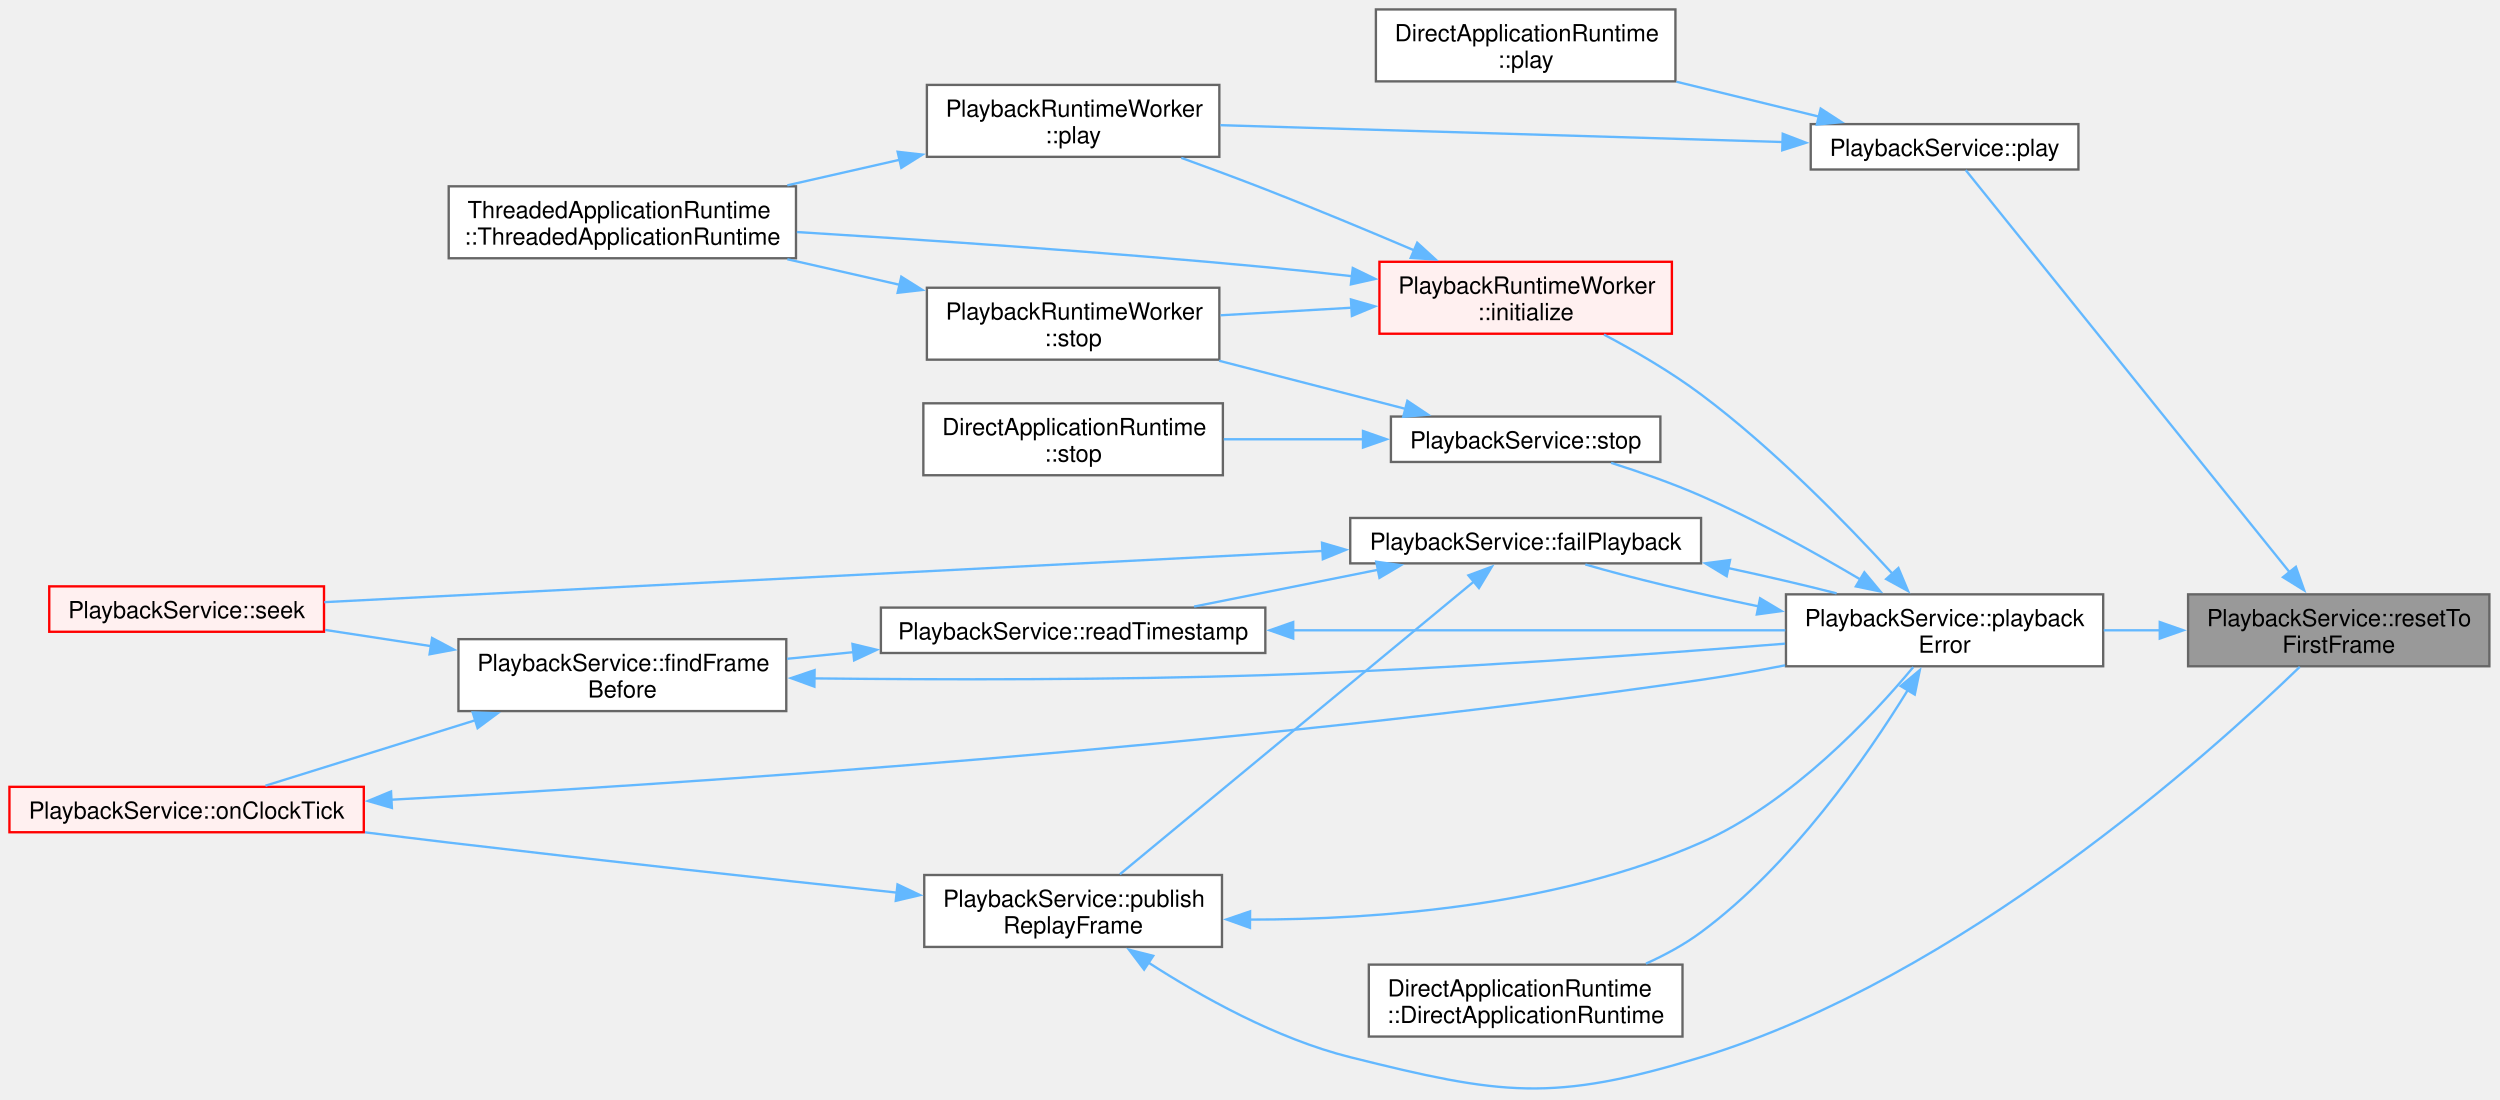
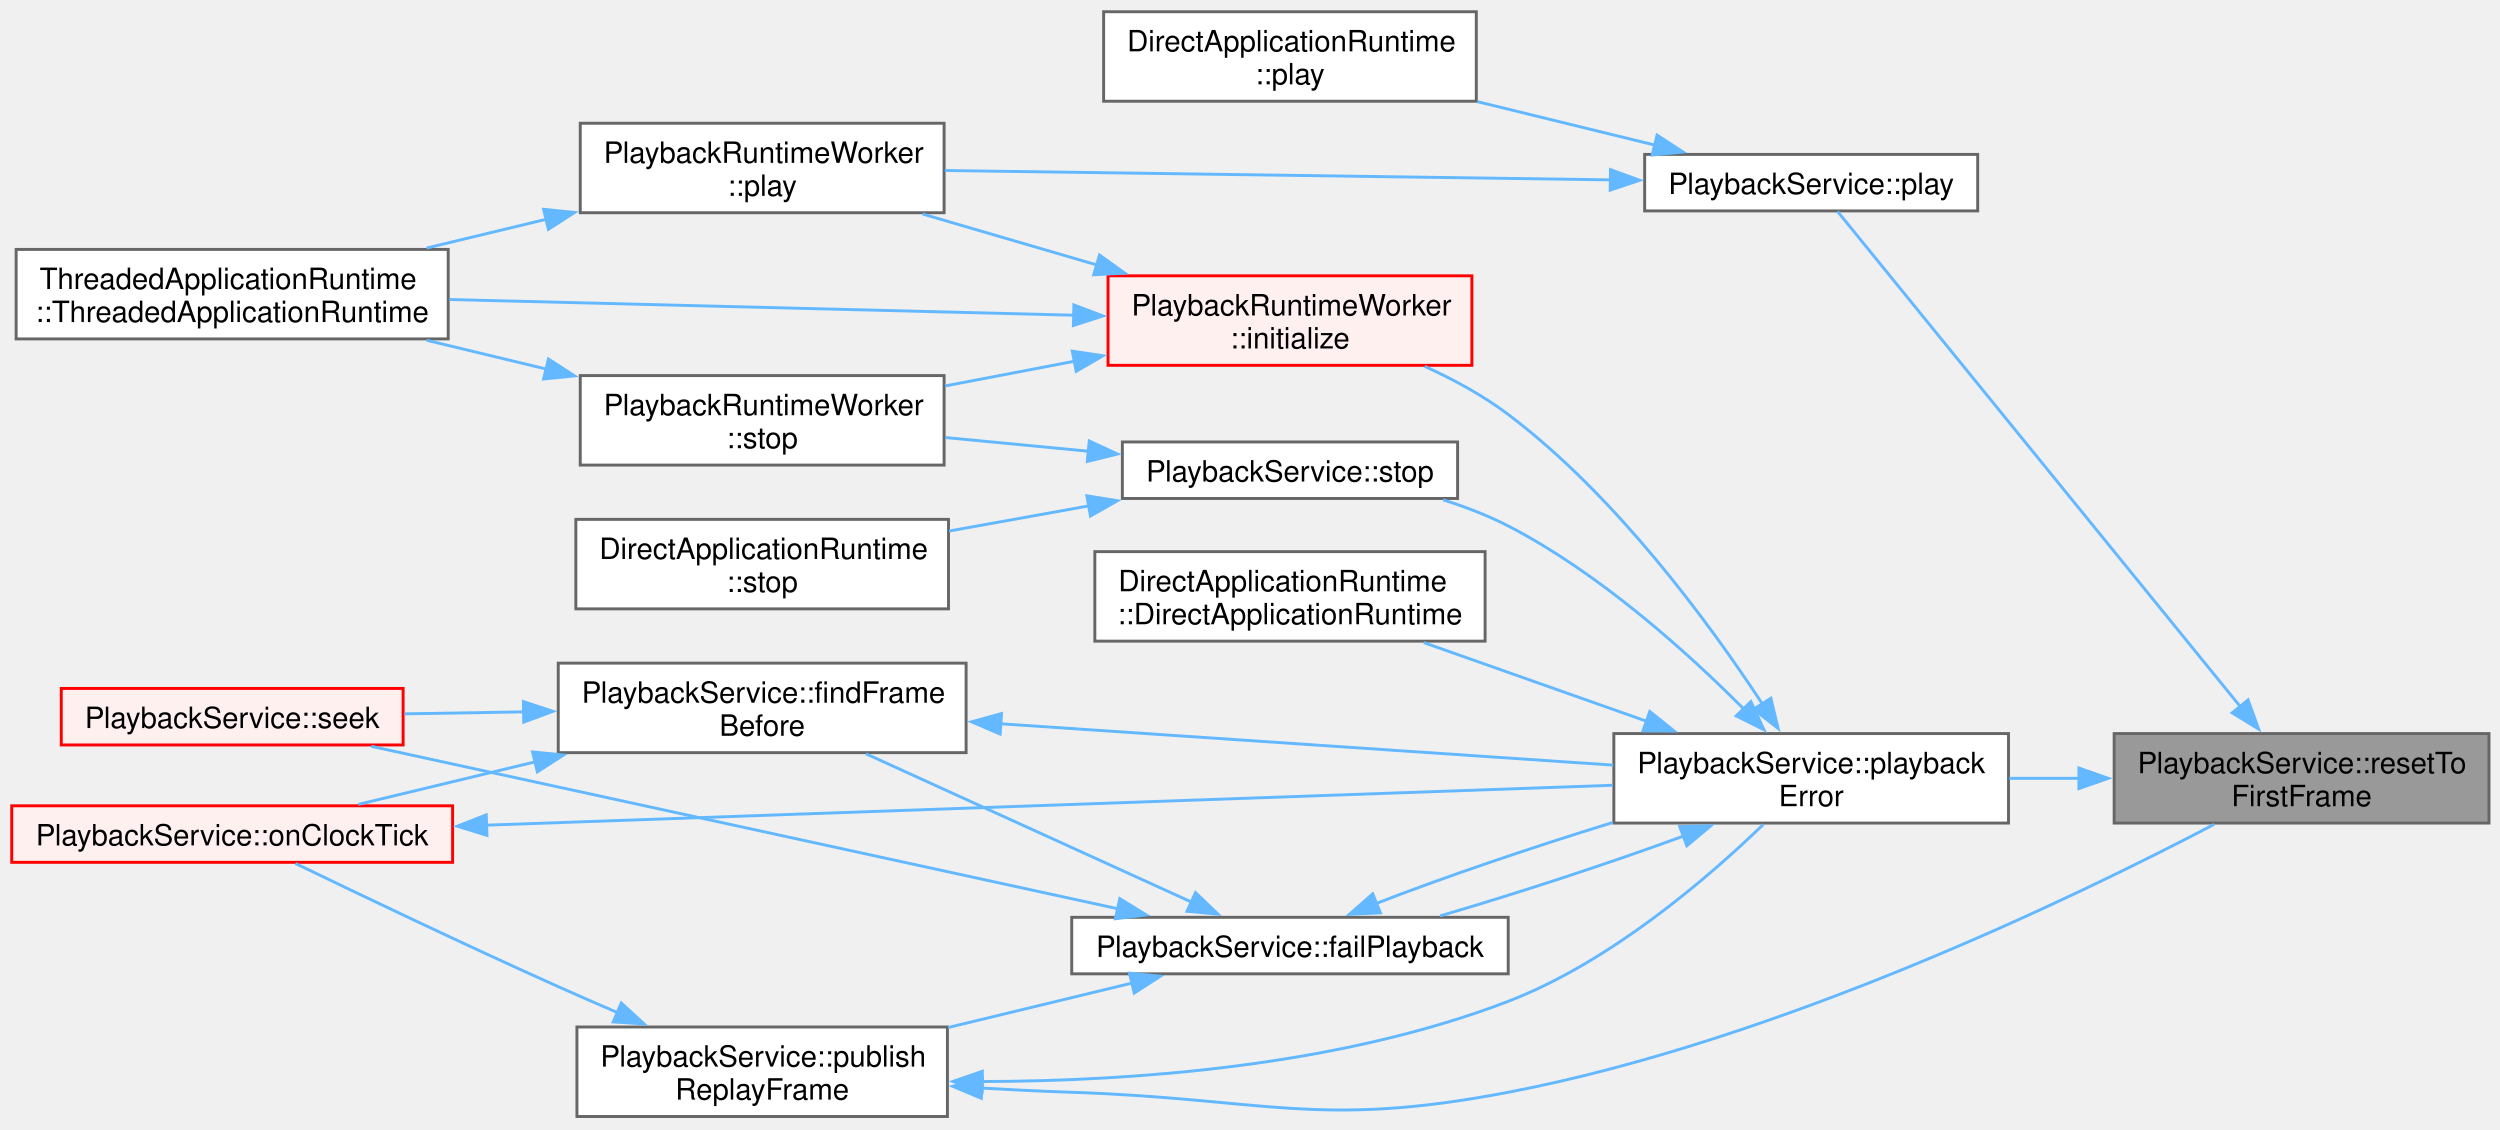
- <svg xmlns="http://www.w3.org/2000/svg" xmlns:xlink="http://www.w3.org/1999/xlink" width="1060pt" height="466pt" viewBox="0.00 0.00 1060.00 466.00">
-   <g id="graph0" class="graph" transform="scale(1 1) rotate(0) translate(4 461.68)">
+ <svg xmlns="http://www.w3.org/2000/svg" xmlns:xlink="http://www.w3.org/1999/xlink" width="852pt" height="385pt" viewBox="0.00 0.00 852.00 385.00">
+   <g id="graph0" class="graph" transform="scale(1 1) rotate(0) translate(4 380.5)">
    <g id="Node000001" class="node">
      <g id="a_Node000001">
        <a xlink:title=" ">
-           <polygon fill="#999999" stroke="#666666" points="1051.5,-209.68 923.75,-209.68 923.75,-179.18 1051.5,-179.18 1051.5,-209.68" />
-           <text xml:space="preserve" text-anchor="start" x="931.75" y="-196.18" font-family="Helvetica,sans-Serif" font-size="10.00">PlaybackService::resetTo</text>
-           <text xml:space="preserve" text-anchor="middle" x="987.62" y="-184.93" font-family="Helvetica,sans-Serif" font-size="10.00">FirstFrame</text>
+           <polygon fill="#999999" stroke="#666666" points="844.25,-130.5 716.5,-130.5 716.5,-100 844.25,-100 844.25,-130.5" />
+           <text xml:space="preserve" text-anchor="start" x="724.5" y="-117" font-family="Helvetica,sans-Serif" font-size="10.00">PlaybackService::resetTo</text>
+           <text xml:space="preserve" text-anchor="middle" x="780.38" y="-105.75" font-family="Helvetica,sans-Serif" font-size="10.00">FirstFrame</text>
        </a>
      </g>
    </g>
    <g id="Node000002" class="node">
      <g id="a_Node000002">
        <a xlink:href="class_playback_service.html#aa2d6dc38313787cd0fc136dcc159faca" target="_top" xlink:title=" ">
-           <polygon fill="white" stroke="#666666" points="877.25,-409.06 763.75,-409.06 763.75,-389.81 877.25,-389.81 877.25,-409.06" />
-           <text xml:space="preserve" text-anchor="middle" x="820.5" y="-395.56" font-family="Helvetica,sans-Serif" font-size="10.00">PlaybackService::play</text>
+           <polygon fill="white" stroke="#666666" points="670,-327.88 556.5,-327.88 556.5,-308.62 670,-308.62 670,-327.88" />
+           <text xml:space="preserve" text-anchor="middle" x="613.25" y="-314.38" font-family="Helvetica,sans-Serif" font-size="10.00">PlaybackService::play</text>
        </a>
      </g>
    </g>
    <g id="edge1_Node000001_Node000002" class="edge">
      <g id="a_edge1_Node000001_Node000002">
        <a xlink:title=" ">
-           <path fill="none" stroke="#63b8ff" d="M966.8,-219.04C930.38,-264.26 854.26,-358.77 829.48,-389.53" />
-           <polygon fill="#63b8ff" stroke="#63b8ff" points="969.45,-221.34 972.99,-211.36 963.99,-216.95 969.45,-221.34" />
+           <path fill="none" stroke="#63b8ff" d="M759.55,-139.62C723.13,-184.4 647.01,-277.98 622.23,-308.44" />
+           <polygon fill="#63b8ff" stroke="#63b8ff" points="762.14,-141.98 765.74,-132.02 756.71,-137.57 762.14,-141.98" />
        </a>
      </g>
    </g>
    <g id="Node000006" class="node">
      <g id="a_Node000006">
        <a xlink:href="class_playback_service.html#a71ed12f065ed4adb407e86b106e2721b" target="_top" xlink:title=" ">
-           <polygon fill="white" stroke="#666666" points="887.75,-209.68 753.25,-209.68 753.25,-179.18 887.75,-179.18 887.75,-209.68" />
-           <text xml:space="preserve" text-anchor="start" x="761.25" y="-196.18" font-family="Helvetica,sans-Serif" font-size="10.00">PlaybackService::playback</text>
-           <text xml:space="preserve" text-anchor="middle" x="820.5" y="-184.93" font-family="Helvetica,sans-Serif" font-size="10.00">Error</text>
+           <polygon fill="white" stroke="#666666" points="680.5,-130.5 546,-130.5 546,-100 680.5,-100 680.5,-130.5" />
+           <text xml:space="preserve" text-anchor="start" x="554" y="-117" font-family="Helvetica,sans-Serif" font-size="10.00">PlaybackService::playback</text>
+           <text xml:space="preserve" text-anchor="middle" x="613.25" y="-105.75" font-family="Helvetica,sans-Serif" font-size="10.00">Error</text>
        </a>
      </g>
    </g>
    <g id="edge5_Node000001_Node000006" class="edge">
      <g id="a_edge5_Node000001_Node000006">
        <a xlink:title=" ">
-           <path fill="none" stroke="#63b8ff" d="M911.75,-194.43C903.82,-194.43 895.81,-194.43 887.99,-194.43" />
-           <polygon fill="#63b8ff" stroke="#63b8ff" points="911.74,-197.93 921.74,-194.43 911.74,-190.93 911.74,-197.93" />
+           <path fill="none" stroke="#63b8ff" d="M704.5,-115.25C696.57,-115.25 688.56,-115.25 680.74,-115.25" />
+           <polygon fill="#63b8ff" stroke="#63b8ff" points="704.49,-118.75 714.49,-115.25 704.49,-111.75 704.49,-118.75" />
        </a>
      </g>
    </g>
    <g id="Node000003" class="node">
      <g id="a_Node000003">
        <a xlink:href="class_direct_application_runtime.html#aeab4ff787f9ccff8703c73edf9af3e9f" target="_top" xlink:title=" ">
-           <polygon fill="white" stroke="#666666" points="706.38,-457.68 579.38,-457.68 579.38,-427.18 706.38,-427.18 706.38,-457.68" />
-           <text xml:space="preserve" text-anchor="start" x="587.38" y="-444.18" font-family="Helvetica,sans-Serif" font-size="10.00">DirectApplicationRuntime</text>
-           <text xml:space="preserve" text-anchor="middle" x="642.88" y="-432.93" font-family="Helvetica,sans-Serif" font-size="10.00">::play</text>
+           <polygon fill="white" stroke="#666666" points="499.12,-376.5 372.12,-376.5 372.12,-346 499.12,-346 499.12,-376.5" />
+           <text xml:space="preserve" text-anchor="start" x="380.12" y="-363" font-family="Helvetica,sans-Serif" font-size="10.00">DirectApplicationRuntime</text>
+           <text xml:space="preserve" text-anchor="middle" x="435.62" y="-351.75" font-family="Helvetica,sans-Serif" font-size="10.00">::play</text>
        </a>
      </g>
    </g>
    <g id="edge2_Node000002_Node000003" class="edge">
      <g id="a_edge2_Node000002_Node000003">
        <a xlink:title=" ">
-           <path fill="none" stroke="#63b8ff" d="M767.2,-412.24C748.22,-416.88 726.59,-422.18 706.8,-427.03" />
-           <polygon fill="#63b8ff" stroke="#63b8ff" points="767.97,-415.65 776.85,-409.88 766.31,-408.85 767.97,-415.65" />
+           <path fill="none" stroke="#63b8ff" d="M559.95,-331.06C540.97,-335.7 519.34,-341 499.55,-345.84" />
+           <polygon fill="#63b8ff" stroke="#63b8ff" points="560.72,-334.47 569.6,-328.69 559.06,-327.67 560.72,-334.47" />
        </a>
      </g>
    </g>
    <g id="Node000004" class="node">
      <g id="a_Node000004">
        <a xlink:href="class_playback_runtime_worker.html#a59e6f63a8a2fd5d154305ccac9ba9090" target="_top" xlink:title=" ">
-           <polygon fill="white" stroke="#666666" points="513,-425.68 389,-425.68 389,-395.18 513,-395.18 513,-425.68" />
-           <text xml:space="preserve" text-anchor="start" x="397" y="-412.18" font-family="Helvetica,sans-Serif" font-size="10.00">PlaybackRuntimeWorker</text>
-           <text xml:space="preserve" text-anchor="middle" x="451" y="-400.93" font-family="Helvetica,sans-Serif" font-size="10.00">::play</text>
+           <polygon fill="white" stroke="#666666" points="317.75,-338.5 193.75,-338.5 193.75,-308 317.75,-308 317.75,-338.5" />
+           <text xml:space="preserve" text-anchor="start" x="201.75" y="-325" font-family="Helvetica,sans-Serif" font-size="10.00">PlaybackRuntimeWorker</text>
+           <text xml:space="preserve" text-anchor="middle" x="255.75" y="-313.75" font-family="Helvetica,sans-Serif" font-size="10.00">::play</text>
        </a>
      </g>
    </g>
    <g id="edge3_Node000002_Node000004" class="edge">
      <g id="a_edge3_Node000002_Node000004">
        <a xlink:title=" ">
-           <path fill="none" stroke="#63b8ff" d="M751.83,-401.46C683.63,-403.5 579.3,-406.62 513.42,-408.6" />
-           <polygon fill="#63b8ff" stroke="#63b8ff" points="751.88,-404.96 761.77,-401.16 751.67,-397.96 751.88,-404.96" />
+           <path fill="none" stroke="#63b8ff" d="M544.91,-319.2C479.56,-320.12 381.24,-321.5 318.02,-322.39" />
+           <polygon fill="#63b8ff" stroke="#63b8ff" points="544.85,-322.7 554.8,-319.06 544.75,-315.7 544.85,-322.7" />
        </a>
      </g>
    </g>
    <g id="Node000005" class="node">
      <g id="a_Node000005">
        <a xlink:href="class_threaded_application_runtime.html#a64a7ffeac8da299d916f08425831c814" target="_top" xlink:title=" ">
-           <polygon fill="white" stroke="#666666" points="333.5,-382.68 186.25,-382.68 186.25,-352.18 333.5,-352.18 333.5,-382.68" />
-           <text xml:space="preserve" text-anchor="start" x="194.25" y="-369.18" font-family="Helvetica,sans-Serif" font-size="10.00">ThreadedApplicationRuntime</text>
-           <text xml:space="preserve" text-anchor="middle" x="259.88" y="-357.93" font-family="Helvetica,sans-Serif" font-size="10.00">::ThreadedApplicationRuntime</text>
+           <polygon fill="white" stroke="#666666" points="148.75,-295.5 1.5,-295.5 1.5,-265 148.75,-265 148.75,-295.5" />
+           <text xml:space="preserve" text-anchor="start" x="9.5" y="-282" font-family="Helvetica,sans-Serif" font-size="10.00">ThreadedApplicationRuntime</text>
+           <text xml:space="preserve" text-anchor="middle" x="75.12" y="-270.75" font-family="Helvetica,sans-Serif" font-size="10.00">::ThreadedApplicationRuntime</text>
        </a>
      </g>
    </g>
    <g id="edge4_Node000004_Node000005" class="edge">
      <g id="a_edge4_Node000004_Node000005">
        <a xlink:title=" ">
-           <path fill="none" stroke="#63b8ff" d="M377.4,-393.93C361.78,-390.38 345.31,-386.63 329.83,-383.11" />
-           <polygon fill="#63b8ff" stroke="#63b8ff" points="376.59,-397.33 387.12,-396.14 378.15,-390.51 376.59,-397.33" />
+           <path fill="none" stroke="#63b8ff" d="M182.1,-305.76C168.62,-302.52 154.61,-299.14 141.37,-295.96" />
+           <polygon fill="#63b8ff" stroke="#63b8ff" points="181.26,-309.16 191.81,-308.1 182.9,-302.35 181.26,-309.16" />
        </a>
      </g>
    </g>
    <g id="Node000007" class="node">
      <g id="a_Node000007">
        <a xlink:href="class_direct_application_runtime.html#af7dfb47a5a42b53c0a26e62c480d9362" target="_top" xlink:title=" ">
-           <polygon fill="white" stroke="#666666" points="709.38,-52.68 576.38,-52.68 576.38,-22.18 709.38,-22.18 709.38,-52.68" />
-           <text xml:space="preserve" text-anchor="start" x="584.38" y="-39.18" font-family="Helvetica,sans-Serif" font-size="10.00">DirectApplicationRuntime</text>
-           <text xml:space="preserve" text-anchor="middle" x="642.88" y="-27.93" font-family="Helvetica,sans-Serif" font-size="10.00">::DirectApplicationRuntime</text>
+           <polygon fill="white" stroke="#666666" points="502.12,-192.5 369.12,-192.5 369.12,-162 502.12,-162 502.12,-192.5" />
+           <text xml:space="preserve" text-anchor="start" x="377.12" y="-179" font-family="Helvetica,sans-Serif" font-size="10.00">DirectApplicationRuntime</text>
+           <text xml:space="preserve" text-anchor="middle" x="435.62" y="-167.75" font-family="Helvetica,sans-Serif" font-size="10.00">::DirectApplicationRuntime</text>
        </a>
      </g>
    </g>
    <g id="edge6_Node000006_Node000007" class="edge">
      <g id="a_edge6_Node000006_Node000007">
        <a xlink:title=" ">
-           <path fill="none" stroke="#63b8ff" d="M805,-169.24C787.49,-140.78 755.55,-94.74 717.25,-66.43 710.2,-61.22 702.09,-56.8 693.89,-53.11" />
-           <polygon fill="#63b8ff" stroke="#63b8ff" points="801.86,-170.8 810.01,-177.57 807.86,-167.19 801.86,-170.8" />
+           <path fill="none" stroke="#63b8ff" d="M557.35,-134.63C532.86,-143.28 504.38,-153.33 481.23,-161.5" />
+           <polygon fill="#63b8ff" stroke="#63b8ff" points="558.24,-138.03 566.51,-131.4 555.91,-131.43 558.24,-138.03" />
        </a>
      </g>
    </g>
    <g id="Node000008" class="node">
      <g id="a_Node000008">
        <a xlink:href="class_playback_service.html#a48014a7e0b93ca7827e9bb45043576e1" target="_top" xlink:title=" ">
-           <polygon fill="white" stroke="#666666" points="717.25,-242.06 568.5,-242.06 568.5,-222.81 717.25,-222.81 717.25,-242.06" />
-           <text xml:space="preserve" text-anchor="middle" x="642.88" y="-228.56" font-family="Helvetica,sans-Serif" font-size="10.00">PlaybackService::failPlayback</text>
+           <polygon fill="white" stroke="#666666" points="510,-67.88 361.25,-67.88 361.25,-48.62 510,-48.62 510,-67.88" />
+           <text xml:space="preserve" text-anchor="middle" x="435.62" y="-54.38" font-family="Helvetica,sans-Serif" font-size="10.00">PlaybackService::failPlayback</text>
        </a>
      </g>
    </g>
    <g id="edge7_Node000006_Node000008" class="edge">
      <g id="a_edge7_Node000006_Node000008">
        <a xlink:title=" ">
-           <path fill="none" stroke="#63b8ff" d="M741.59,-204.58C715.05,-210.11 687.3,-216.74 668.18,-222.34" />
-           <polygon fill="#63b8ff" stroke="#63b8ff" points="742.27,-208.01 751.37,-202.58 740.87,-201.15 742.27,-208.01" />
+           <path fill="none" stroke="#63b8ff" d="M569.83,-95.61C544.82,-86.43 513.04,-76.02 486.8,-68.37" />
+           <polygon fill="#63b8ff" stroke="#63b8ff" points="568.44,-98.82 579.03,-99.06 570.89,-92.27 568.44,-98.82" />
        </a>
      </g>
    </g>
    <g id="Node000012" class="node">
      <g id="a_Node000012">
        <a xlink:href="class_playback_runtime_worker.html#afc6e5a3749eb10821c8c3fca1eedcef7" target="_top" xlink:title=" ">
-           <polygon fill="#fff0f0" stroke="red" points="704.88,-350.68 580.88,-350.68 580.88,-320.18 704.88,-320.18 704.88,-350.68" />
-           <text xml:space="preserve" text-anchor="start" x="588.88" y="-337.18" font-family="Helvetica,sans-Serif" font-size="10.00">PlaybackRuntimeWorker</text>
-           <text xml:space="preserve" text-anchor="middle" x="642.88" y="-325.93" font-family="Helvetica,sans-Serif" font-size="10.00">::initialize</text>
-         </a>
-       </g>
-     </g>
-     <g id="edge21_Node000006_Node000012" class="edge">
-       <g id="a_edge21_Node000006_Node000012">
-         <a xlink:title=" ">
-           <path fill="none" stroke="#63b8ff" d="M798.32,-218.51C778.66,-240 747.88,-271.54 717.25,-294.43 704.51,-303.96 689.32,-312.8 676.07,-319.82" />
-           <polygon fill="#63b8ff" stroke="#63b8ff" points="800.92,-220.85 805.02,-211.08 795.73,-216.16 800.92,-220.85" />
-         </a>
-       </g>
-     </g>
-     <g id="Node000026" class="node">
-       <g id="a_Node000026">
+           <polygon fill="#fff0f0" stroke="red" points="497.62,-286.5 373.62,-286.5 373.62,-256 497.62,-256 497.62,-286.5" />
+           <text xml:space="preserve" text-anchor="start" x="381.62" y="-273" font-family="Helvetica,sans-Serif" font-size="10.00">PlaybackRuntimeWorker</text>
+           <text xml:space="preserve" text-anchor="middle" x="435.62" y="-261.75" font-family="Helvetica,sans-Serif" font-size="10.00">::initialize</text>
+         </a>
+       </g>
+     </g>
+     <g id="edge19_Node000006_Node000012" class="edge">
+       <g id="a_edge19_Node000006_Node000012">
+         <a xlink:title=" ">
+           <path fill="none" stroke="#63b8ff" d="M596.59,-140.64C578.58,-168.06 546.74,-211.54 510,-239.25 501.46,-245.69 491.41,-251.16 481.55,-255.65" />
+           <polygon fill="#63b8ff" stroke="#63b8ff" points="599.51,-142.56 601.97,-132.26 593.62,-138.78 599.51,-142.56" />
+         </a>
+       </g>
+     </g>
+     <g id="Node000025" class="node">
+       <g id="a_Node000025">
        <a xlink:href="class_playback_service.html#a1c9bd9d7acda7f60331a3fa673f638ca" target="_top" xlink:title="Stops playback and returns the position and displayed frame to the start.">
-           <polygon fill="white" stroke="#666666" points="700,-285.06 585.75,-285.06 585.75,-265.81 700,-265.81 700,-285.06" />
-           <text xml:space="preserve" text-anchor="middle" x="642.88" y="-271.56" font-family="Helvetica,sans-Serif" font-size="10.00">PlaybackService::stop</text>
-         </a>
-       </g>
-     </g>
-     <g id="edge26_Node000006_Node000026" class="edge">
-       <g id="a_edge26_Node000006_Node000026">
-         <a xlink:title=" ">
-           <path fill="none" stroke="#63b8ff" d="M784.95,-215.89C765.52,-227.38 740.56,-241.24 717.25,-251.43 705.09,-256.75 691.37,-261.55 679.1,-265.43" />
-           <polygon fill="#63b8ff" stroke="#63b8ff" points="786.49,-219.05 793.26,-210.9 782.89,-213.04 786.49,-219.05" />
-         </a>
-       </g>
-     </g>
-     <g id="edge8_Node000008_Node000006" class="edge">
-       <g id="a_edge8_Node000008_Node000006">
-         <a xlink:title=" ">
-           <path fill="none" stroke="#63b8ff" d="M728.56,-220.86C744.52,-217.44 760.61,-213.7 774.73,-210.09" />
-           <polygon fill="#63b8ff" stroke="#63b8ff" points="728.11,-217.37 719.04,-222.85 729.55,-224.22 728.11,-217.37" />
+           <polygon fill="white" stroke="#666666" points="492.75,-229.88 378.5,-229.88 378.5,-210.62 492.75,-210.62 492.75,-229.88" />
+           <text xml:space="preserve" text-anchor="middle" x="435.62" y="-216.38" font-family="Helvetica,sans-Serif" font-size="10.00">PlaybackService::stop</text>
+         </a>
+       </g>
+     </g>
+     <g id="edge24_Node000006_Node000025" class="edge">
+       <g id="a_edge24_Node000006_Node000025">
+         <a xlink:title=" ">
+           <path fill="none" stroke="#63b8ff" d="M590.35,-138.8C570.99,-158.26 541.06,-185.22 510,-201.25 503.1,-204.81 495.48,-207.74 487.85,-210.14" />
+           <polygon fill="#63b8ff" stroke="#63b8ff" points="592.7,-141.4 597.17,-131.79 587.68,-136.52 592.7,-141.4" />
+         </a>
+       </g>
+     </g>
+     <g id="edge13_Node000008_Node000006" class="edge">
+       <g id="a_edge13_Node000008_Node000006">
+         <a xlink:title=" ">
+           <path fill="none" stroke="#63b8ff" d="M464.94,-72.56C486.71,-81.07 517.67,-91.6 545.6,-100.19" />
+           <polygon fill="#63b8ff" stroke="#63b8ff" points="466.45,-69.4 455.87,-68.89 463.82,-75.88 466.45,-69.4" />
        </a>
      </g>
    </g>
    <g id="Node000009" class="node">
      <g id="a_Node000009">
-         <a xlink:href="class_playback_service.html#a481e02ab61a303ad278cc269b4fe7bd4" target="_top" xlink:title=" ">
-           <polygon fill="white" stroke="#666666" points="514.12,-90.68 387.88,-90.68 387.88,-60.18 514.12,-60.18 514.12,-90.68" />
-           <text xml:space="preserve" text-anchor="start" x="395.88" y="-77.18" font-family="Helvetica,sans-Serif" font-size="10.00">PlaybackService::publish</text>
-           <text xml:space="preserve" text-anchor="middle" x="451" y="-65.93" font-family="Helvetica,sans-Serif" font-size="10.00">ReplayFrame</text>
-         </a>
-       </g>
-     </g>
-     <g id="edge9_Node000008_Node000009" class="edge">
-       <g id="a_edge9_Node000008_Node000009">
-         <a xlink:title=" ">
-           <path fill="none" stroke="#63b8ff" d="M621.18,-215.32C584.03,-184.61 506.58,-120.56 470.83,-91" />
-           <polygon fill="#63b8ff" stroke="#63b8ff" points="618.61,-217.73 628.54,-221.41 623.07,-212.34 618.61,-217.73" />
+         <a xlink:href="class_playback_service.html#af7dcd8ae996bb015d78e185add1c9b1d" target="_top" xlink:title=" ">
+           <polygon fill="white" stroke="#666666" points="325.25,-154.5 186.25,-154.5 186.25,-124 325.25,-124 325.25,-154.5" />
+           <text xml:space="preserve" text-anchor="start" x="194.25" y="-141" font-family="Helvetica,sans-Serif" font-size="10.00">PlaybackService::findFrame</text>
+           <text xml:space="preserve" text-anchor="middle" x="255.75" y="-129.75" font-family="Helvetica,sans-Serif" font-size="10.00">Before</text>
+         </a>
+       </g>
+     </g>
+     <g id="edge8_Node000008_Node000009" class="edge">
+       <g id="a_edge8_Node000008_Node000009">
+         <a xlink:title=" ">
+           <path fill="none" stroke="#63b8ff" d="M402.05,-73.08C370.6,-87.4 323.16,-109.01 291.12,-123.6" />
+           <polygon fill="#63b8ff" stroke="#63b8ff" points="403.43,-76.3 411.08,-68.97 400.53,-69.93 403.43,-76.3" />
        </a>
      </g>
    </g>
    <g id="Node000022" class="node">
      <g id="a_Node000022">
-         <a xlink:href="class_playback_service.html#a16470626e933666ce7a717287056067b" target="_top" xlink:title=" ">
-           <polygon fill="white" stroke="#666666" points="532.5,-204.06 369.5,-204.06 369.5,-184.81 532.5,-184.81 532.5,-204.06" />
-           <text xml:space="preserve" text-anchor="middle" x="451" y="-190.56" font-family="Helvetica,sans-Serif" font-size="10.00">PlaybackService::readTimestamp</text>
-         </a>
-       </g>
-     </g>
-     <g id="edge14_Node000008_Node000022" class="edge">
-       <g id="a_edge14_Node000008_Node000022">
-         <a xlink:title=" ">
-           <path fill="none" stroke="#63b8ff" d="M580.53,-220.16C555.24,-215.1 526.3,-209.3 502.29,-204.5" />
-           <polygon fill="#63b8ff" stroke="#63b8ff" points="579.51,-223.52 590.01,-222.05 580.89,-216.66 579.51,-223.52" />
+         <a xlink:href="class_playback_service.html#a93fec01bf69f305705feb7e6a63d45b9" target="_top" xlink:title="Clamps to the session duration and publishes the frame at or before the target.">
+           <polygon fill="#fff0f0" stroke="red" points="133.38,-145.88 16.88,-145.88 16.88,-126.62 133.38,-126.62 133.38,-145.88" />
+           <text xml:space="preserve" text-anchor="middle" x="75.12" y="-132.38" font-family="Helvetica,sans-Serif" font-size="10.00">PlaybackService::seek</text>
+         </a>
+       </g>
+     </g>
+     <g id="edge18_Node000008_Node000022" class="edge">
+       <g id="a_edge18_Node000008_Node000022">
+         <a xlink:title=" ">
+           <path fill="none" stroke="#63b8ff" d="M377.2,-70.74C306.5,-86.13 187.78,-111.96 122.54,-126.15" />
+           <polygon fill="#63b8ff" stroke="#63b8ff" points="377.62,-74.24 386.65,-68.69 376.13,-67.4 377.62,-74.24" />
        </a>
      </g>
    </g>
    <g id="Node000024" class="node">
      <g id="a_Node000024">
-         <a xlink:href="class_playback_service.html#a93fec01bf69f305705feb7e6a63d45b9" target="_top" xlink:title="Clamps to the session duration and publishes the frame at or before the target.">
-           <polygon fill="#fff0f0" stroke="red" points="133.38,-213.06 16.88,-213.06 16.88,-193.81 133.38,-193.81 133.38,-213.06" />
-           <text xml:space="preserve" text-anchor="middle" x="75.12" y="-199.56" font-family="Helvetica,sans-Serif" font-size="10.00">PlaybackService::seek</text>
-         </a>
-       </g>
-     </g>
-     <g id="edge20_Node000008_Node000024" class="edge">
-       <g id="a_edge20_Node000008_Node000024">
-         <a xlink:title=" ">
-           <path fill="none" stroke="#63b8ff" d="M556.85,-228.08C440.16,-222.09 233.48,-211.5 133.48,-206.37" />
-           <polygon fill="#63b8ff" stroke="#63b8ff" points="556.53,-231.56 566.69,-228.58 556.88,-224.57 556.53,-231.56" />
-         </a>
-       </g>
-     </g>
-     <g id="edge13_Node000009_Node000001" class="edge">
-       <g id="a_edge13_Node000009_Node000001">
-         <a xlink:title=" ">
-           <path fill="none" stroke="#63b8ff" d="M482.79,-53.64C505.34,-39.08 537.32,-21.21 568.5,-13.43 632.64,2.57 654.01,5.84 717.25,-13.43 826.93,-46.86 932.45,-141.52 971.12,-178.94" />
-           <polygon fill="#63b8ff" stroke="#63b8ff" points="481.1,-50.57 474.7,-59.01 484.97,-56.4 481.1,-50.57" />
-         </a>
-       </g>
-     </g>
-     <g id="edge12_Node000009_Node000006" class="edge">
-       <g id="a_edge12_Node000009_Node000006">
-         <a xlink:title=" ">
-           <path fill="none" stroke="#63b8ff" d="M525.91,-71.77C580.9,-71.78 656.61,-77.69 717.25,-104.43 755.55,-121.32 789.77,-157.88 807.24,-178.84" />
-           <polygon fill="#63b8ff" stroke="#63b8ff" points="525.99,-68.27 516.01,-71.84 526.04,-75.27 525.99,-68.27" />
+         <a xlink:href="class_playback_service.html#a481e02ab61a303ad278cc269b4fe7bd4" target="_top" xlink:title=" ">
+           <polygon fill="white" stroke="#666666" points="318.88,-30.5 192.62,-30.5 192.62,0 318.88,0 318.88,-30.5" />
+           <text xml:space="preserve" text-anchor="start" x="200.62" y="-17" font-family="Helvetica,sans-Serif" font-size="10.00">PlaybackService::publish</text>
+           <text xml:space="preserve" text-anchor="middle" x="255.75" y="-5.75" font-family="Helvetica,sans-Serif" font-size="10.00">ReplayFrame</text>
+         </a>
+       </g>
+     </g>
+     <g id="edge14_Node000008_Node000024" class="edge">
+       <g id="a_edge14_Node000008_Node000024">
+         <a xlink:title=" ">
+           <path fill="none" stroke="#63b8ff" d="M381.98,-45.52C362.25,-40.75 339.64,-35.29 319.11,-30.32" />
+           <polygon fill="#63b8ff" stroke="#63b8ff" points="380.91,-48.86 391.45,-47.81 382.55,-42.06 380.91,-48.86" />
+         </a>
+       </g>
+     </g>
+     <g id="edge11_Node000009_Node000006" class="edge">
+       <g id="a_edge11_Node000009_Node000006">
+         <a xlink:title=" ">
+           <path fill="none" stroke="#63b8ff" d="M337.08,-133.83C400.07,-129.57 486.68,-123.73 545.8,-119.74" />
+           <polygon fill="#63b8ff" stroke="#63b8ff" points="336.85,-130.33 327.11,-134.5 337.32,-137.32 336.85,-130.33" />
        </a>
      </g>
    </g>
    <g id="Node000010" class="node">
      <g id="a_Node000010">
        <a xlink:href="class_playback_service.html#ab222dc3c3901449380e63a7efedc1444" target="_top" xlink:title=" ">
-           <polygon fill="#fff0f0" stroke="red" points="150.25,-128.06 0,-128.06 0,-108.81 150.25,-108.81 150.25,-128.06" />
-           <text xml:space="preserve" text-anchor="middle" x="75.12" y="-114.56" font-family="Helvetica,sans-Serif" font-size="10.00">PlaybackService::onClockTick</text>
-         </a>
-       </g>
-     </g>
-     <g id="edge10_Node000009_Node000010" class="edge">
-       <g id="a_edge10_Node000009_Node000010">
-         <a xlink:title=" ">
-           <path fill="none" stroke="#63b8ff" d="M376.3,-83.2C323.39,-88.86 250.39,-96.83 186.25,-104.43 174.77,-105.79 162.62,-107.29 150.74,-108.77" />
-           <polygon fill="#63b8ff" stroke="#63b8ff" points="376.54,-86.69 386.11,-82.15 375.8,-79.73 376.54,-86.69" />
-         </a>
-       </g>
-     </g>
-     <g id="edge11_Node000010_Node000006" class="edge">
-       <g id="a_edge11_Node000010_Node000006">
-         <a xlink:title=" ">
-           <path fill="none" stroke="#63b8ff" d="M161.7,-122.59C284.98,-129.29 519.45,-144.74 717.25,-173.43 728.82,-175.11 741.05,-177.28 752.87,-179.58" />
-           <polygon fill="#63b8ff" stroke="#63b8ff" points="162.17,-119.11 152,-122.06 161.8,-126.1 162.17,-119.11" />
-         </a>
-       </g>
-     </g>
-     <g id="edge19_Node000022_Node000006" class="edge">
-       <g id="a_edge19_Node000022_Node000006">
-         <a xlink:title=" ">
-           <path fill="none" stroke="#63b8ff" d="M544.27,-194.43C609.21,-194.43 694.61,-194.43 752.95,-194.43" />
-           <polygon fill="#63b8ff" stroke="#63b8ff" points="544.32,-190.93 534.32,-194.43 544.32,-197.93 544.32,-190.93" />
-         </a>
-       </g>
-     </g>
-     <g id="Node000023" class="node">
-       <g id="a_Node000023">
-         <a xlink:href="class_playback_service.html#af7dcd8ae996bb015d78e185add1c9b1d" target="_top" xlink:title=" ">
-           <polygon fill="white" stroke="#666666" points="329.38,-190.68 190.38,-190.68 190.38,-160.18 329.38,-160.18 329.38,-190.68" />
-           <text xml:space="preserve" text-anchor="start" x="198.38" y="-177.18" font-family="Helvetica,sans-Serif" font-size="10.00">PlaybackService::findFrame</text>
-           <text xml:space="preserve" text-anchor="middle" x="259.88" y="-165.93" font-family="Helvetica,sans-Serif" font-size="10.00">Before</text>
-         </a>
-       </g>
-     </g>
-     <g id="edge15_Node000022_Node000023" class="edge">
-       <g id="a_edge15_Node000022_Node000023">
-         <a xlink:title=" ">
-           <path fill="none" stroke="#63b8ff" d="M358.09,-185.2C348.54,-184.24 338.97,-183.28 329.74,-182.35" />
-           <polygon fill="#63b8ff" stroke="#63b8ff" points="357.44,-188.65 367.74,-186.17 358.14,-181.69 357.44,-188.65" />
-         </a>
-       </g>
-     </g>
-     <g id="edge17_Node000023_Node000006" class="edge">
-       <g id="a_edge17_Node000023_Node000006">
-         <a xlink:title=" ">
-           <path fill="none" stroke="#63b8ff" d="M341.08,-174.04C395.17,-173.45 468.15,-173.31 532.5,-175.43 608.11,-177.93 694.74,-184.13 752.87,-188.77" />
-           <polygon fill="#63b8ff" stroke="#63b8ff" points="341.3,-170.54 331.35,-174.16 341.39,-177.54 341.3,-170.54" />
-         </a>
-       </g>
-     </g>
-     <g id="edge16_Node000023_Node000010" class="edge">
-       <g id="a_edge16_Node000023_Node000010">
-         <a xlink:title=" ">
-           <path fill="none" stroke="#63b8ff" d="M197.71,-156.36C167.88,-147.05 133.21,-136.24 108.55,-128.55" />
-           <polygon fill="#63b8ff" stroke="#63b8ff" points="196.42,-159.62 207.01,-159.26 198.5,-152.94 196.42,-159.62" />
-         </a>
-       </g>
-     </g>
-     <g id="edge18_Node000023_Node000024" class="edge">
-       <g id="a_edge18_Node000023_Node000024">
-         <a xlink:title=" ">
-           <path fill="none" stroke="#63b8ff" d="M179.07,-187.66C163.86,-189.99 148.21,-192.39 133.85,-194.59" />
-           <polygon fill="#63b8ff" stroke="#63b8ff" points="179.19,-191.18 188.55,-186.21 178.13,-184.26 179.19,-191.18" />
-         </a>
-       </g>
-     </g>
-     <g id="edge22_Node000012_Node000004" class="edge">
-       <g id="a_edge22_Node000012_Node000004">
-         <a xlink:title=" ">
-           <path fill="none" stroke="#63b8ff" d="M595.71,-355.48C576.29,-363.75 553.39,-373.29 532.5,-381.43 521.01,-385.91 508.51,-390.54 496.86,-394.74" />
-           <polygon fill="#63b8ff" stroke="#63b8ff" points="596.9,-358.78 604.72,-351.63 594.14,-352.34 596.9,-358.78" />
-         </a>
-       </g>
-     </g>
-     <g id="edge25_Node000012_Node000005" class="edge">
-       <g id="a_edge25_Node000012_Node000005">
-         <a xlink:title=" ">
-           <path fill="none" stroke="#63b8ff" d="M569.43,-344.54C557.12,-345.95 544.45,-347.31 532.5,-348.43 465.32,-354.77 388.6,-359.95 333.87,-363.29" />
-           <polygon fill="#63b8ff" stroke="#63b8ff" points="569.58,-348.05 579.11,-343.42 568.77,-341.1 569.58,-348.05" />
+           <polygon fill="#fff0f0" stroke="red" points="150.25,-105.88 0,-105.88 0,-86.62 150.25,-86.62 150.25,-105.88" />
+           <text xml:space="preserve" text-anchor="middle" x="75.12" y="-92.38" font-family="Helvetica,sans-Serif" font-size="10.00">PlaybackService::onClockTick</text>
+         </a>
+       </g>
+     </g>
+     <g id="edge9_Node000009_Node000010" class="edge">
+       <g id="a_edge9_Node000009_Node000010">
+         <a xlink:title=" ">
+           <path fill="none" stroke="#63b8ff" d="M178.47,-120.89C157.79,-115.91 136.16,-110.7 118.14,-106.36" />
+           <polygon fill="#63b8ff" stroke="#63b8ff" points="177.49,-124.25 188.03,-123.19 179.13,-117.45 177.49,-124.25" />
+         </a>
+       </g>
+     </g>
+     <g id="edge12_Node000009_Node000022" class="edge">
+       <g id="a_edge12_Node000009_Node000022">
+         <a xlink:title=" ">
+           <path fill="none" stroke="#63b8ff" d="M174.53,-137.9C160.83,-137.67 146.84,-137.44 133.87,-137.22" />
+           <polygon fill="#63b8ff" stroke="#63b8ff" points="174.37,-141.4 184.43,-138.07 174.49,-134.4 174.37,-141.4" />
+         </a>
+       </g>
+     </g>
+     <g id="edge10_Node000010_Node000006" class="edge">
+       <g id="a_edge10_Node000010_Node000006">
+         <a xlink:title=" ">
+           <path fill="none" stroke="#63b8ff" d="M161.7,-99.28C268.45,-103.07 448.7,-109.45 545.7,-112.89" />
+           <polygon fill="#63b8ff" stroke="#63b8ff" points="161.96,-95.79 151.84,-98.93 161.71,-102.79 161.96,-95.79" />
+         </a>
+       </g>
+     </g>
+     <g id="edge17_Node000024_Node000001" class="edge">
+       <g id="a_edge17_Node000024_Node000001">
+         <a xlink:title=" ">
+           <path fill="none" stroke="#63b8ff" d="M330.32,-9.7C340.7,-9.1 351.24,-8.58 361.25,-8.25 427.32,-6.04 445.07,4.17 510,-8.25 601.93,-25.84 702.47,-74.35 750.59,-99.57" />
+           <polygon fill="#63b8ff" stroke="#63b8ff" points="330.44,-6.19 320.67,-10.29 330.86,-13.17 330.44,-6.19" />
+         </a>
+       </g>
+     </g>
+     <g id="edge16_Node000024_Node000006" class="edge">
+       <g id="a_edge16_Node000024_Node000006">
+         <a xlink:title=" ">
+           <path fill="none" stroke="#63b8ff" d="M330.68,-11.91C382.5,-12.02 452.51,-17.16 510,-39.25 544.89,-52.66 578.28,-81.48 596.94,-99.53" />
+           <polygon fill="#63b8ff" stroke="#63b8ff" points="330.74,-8.41 320.76,-11.96 330.78,-15.41 330.74,-8.41" />
+         </a>
+       </g>
+     </g>
+     <g id="edge15_Node000024_Node000010" class="edge">
+       <g id="a_edge15_Node000024_Node000010">
+         <a xlink:title=" ">
+           <path fill="none" stroke="#63b8ff" d="M206.41,-35.42C199.62,-38.34 192.75,-41.34 186.25,-44.25 154.79,-58.33 118.75,-75.56 96.71,-86.22" />
+           <polygon fill="#63b8ff" stroke="#63b8ff" points="207.73,-38.67 215.55,-31.52 204.98,-32.23 207.73,-38.67" />
+         </a>
+       </g>
+     </g>
+     <g id="edge20_Node000012_Node000004" class="edge">
+       <g id="a_edge20_Node000012_Node000004">
+         <a xlink:title=" ">
+           <path fill="none" stroke="#63b8ff" d="M369.82,-290.19C350.31,-295.9 329.12,-302.09 310.42,-307.56" />
+           <polygon fill="#63b8ff" stroke="#63b8ff" points="370.71,-293.58 379.32,-287.42 368.74,-286.86 370.71,-293.58" />
+         </a>
+       </g>
+     </g>
+     <g id="edge23_Node000012_Node000005" class="edge">
+       <g id="a_edge23_Node000012_Node000005">
+         <a xlink:title=" ">
+           <path fill="none" stroke="#63b8ff" d="M362.15,-273.07C300.15,-274.63 211.33,-276.86 149.16,-278.42" />
+           <polygon fill="#63b8ff" stroke="#63b8ff" points="361.98,-276.57 371.89,-272.82 361.81,-269.58 361.98,-276.57" />
        </a>
      </g>
    </g>
    <g id="Node000021" class="node">
      <g id="a_Node000021">
        <a xlink:href="class_playback_runtime_worker.html#a068f75300a31e5a915f5c33b62499336" target="_top" xlink:title=" ">
-           <polygon fill="white" stroke="#666666" points="513,-339.68 389,-339.68 389,-309.18 513,-309.18 513,-339.68" />
-           <text xml:space="preserve" text-anchor="start" x="397" y="-326.18" font-family="Helvetica,sans-Serif" font-size="10.00">PlaybackRuntimeWorker</text>
-           <text xml:space="preserve" text-anchor="middle" x="451" y="-314.93" font-family="Helvetica,sans-Serif" font-size="10.00">::stop</text>
-         </a>
-       </g>
-     </g>
-     <g id="edge23_Node000012_Node000021" class="edge">
-       <g id="a_edge23_Node000012_Node000021">
-         <a xlink:title=" ">
-           <path fill="none" stroke="#63b8ff" d="M569.22,-331.22C550.84,-330.16 531.27,-329.03 513.5,-328" />
-           <polygon fill="#63b8ff" stroke="#63b8ff" points="568.79,-334.71 578.98,-331.79 569.2,-327.72 568.79,-334.71" />
-         </a>
-       </g>
-     </g>
-     <g id="edge24_Node000021_Node000005" class="edge">
-       <g id="a_edge24_Node000021_Node000005">
-         <a xlink:title=" ">
-           <path fill="none" stroke="#63b8ff" d="M377.4,-340.94C361.78,-344.49 345.31,-348.24 329.83,-351.76" />
-           <polygon fill="#63b8ff" stroke="#63b8ff" points="378.15,-344.36 387.12,-338.73 376.59,-337.53 378.15,-344.36" />
-         </a>
-       </g>
-     </g>
-     <g id="edge28_Node000026_Node000021" class="edge">
-       <g id="a_edge28_Node000026_Node000021">
-         <a xlink:title=" ">
-           <path fill="none" stroke="#63b8ff" d="M591.9,-288.33C567.69,-294.58 538.4,-302.14 512.89,-308.72" />
-           <polygon fill="#63b8ff" stroke="#63b8ff" points="592.72,-291.73 601.53,-285.85 590.97,-284.96 592.72,-291.73" />
-         </a>
-       </g>
-     </g>
-     <g id="Node000027" class="node">
-       <g id="a_Node000027">
+           <polygon fill="white" stroke="#666666" points="317.75,-252.5 193.75,-252.5 193.75,-222 317.75,-222 317.75,-252.5" />
+           <text xml:space="preserve" text-anchor="start" x="201.75" y="-239" font-family="Helvetica,sans-Serif" font-size="10.00">PlaybackRuntimeWorker</text>
+           <text xml:space="preserve" text-anchor="middle" x="255.75" y="-227.75" font-family="Helvetica,sans-Serif" font-size="10.00">::stop</text>
+         </a>
+       </g>
+     </g>
+     <g id="edge21_Node000012_Node000021" class="edge">
+       <g id="a_edge21_Node000012_Node000021">
+         <a xlink:title=" ">
+           <path fill="none" stroke="#63b8ff" d="M362.33,-257.43C347.65,-254.62 332.34,-251.7 318.08,-248.97" />
+           <polygon fill="#63b8ff" stroke="#63b8ff" points="361.44,-260.83 371.92,-259.26 362.76,-253.95 361.44,-260.83" />
+         </a>
+       </g>
+     </g>
+     <g id="edge22_Node000021_Node000005" class="edge">
+       <g id="a_edge22_Node000021_Node000005">
+         <a xlink:title=" ">
+           <path fill="none" stroke="#63b8ff" d="M182.1,-254.74C168.62,-257.98 154.61,-261.36 141.37,-264.54" />
+           <polygon fill="#63b8ff" stroke="#63b8ff" points="182.9,-258.15 191.81,-252.4 181.26,-251.34 182.9,-258.15" />
+         </a>
+       </g>
+     </g>
+     <g id="edge26_Node000025_Node000021" class="edge">
+       <g id="a_edge26_Node000025_Node000021">
+         <a xlink:title=" ">
+           <path fill="none" stroke="#63b8ff" d="M366.9,-226.72C350.89,-228.25 333.92,-229.87 318.21,-231.38" />
+           <polygon fill="#63b8ff" stroke="#63b8ff" points="367.22,-230.21 376.84,-225.77 366.55,-223.24 367.22,-230.21" />
+         </a>
+       </g>
+     </g>
+     <g id="Node000026" class="node">
+       <g id="a_Node000026">
        <a xlink:href="class_direct_application_runtime.html#ae0f452bf0b866e973cb62a7a4101cbe8" target="_top" xlink:title=" ">
-           <polygon fill="white" stroke="#666666" points="514.5,-290.68 387.5,-290.68 387.5,-260.18 514.5,-260.18 514.5,-290.68" />
-           <text xml:space="preserve" text-anchor="start" x="395.5" y="-277.18" font-family="Helvetica,sans-Serif" font-size="10.00">DirectApplicationRuntime</text>
-           <text xml:space="preserve" text-anchor="middle" x="451" y="-265.93" font-family="Helvetica,sans-Serif" font-size="10.00">::stop</text>
-         </a>
-       </g>
-     </g>
-     <g id="edge27_Node000026_Node000027" class="edge">
-       <g id="a_edge27_Node000026_Node000027">
-         <a xlink:title=" ">
-           <path fill="none" stroke="#63b8ff" d="M573.98,-275.43C554.72,-275.43 533.84,-275.43 514.88,-275.43" />
-           <polygon fill="#63b8ff" stroke="#63b8ff" points="573.91,-278.93 583.91,-275.43 573.91,-271.93 573.91,-278.93" />
+           <polygon fill="white" stroke="#666666" points="319.25,-203.5 192.25,-203.5 192.25,-173 319.25,-173 319.25,-203.5" />
+           <text xml:space="preserve" text-anchor="start" x="200.25" y="-190" font-family="Helvetica,sans-Serif" font-size="10.00">DirectApplicationRuntime</text>
+           <text xml:space="preserve" text-anchor="middle" x="255.75" y="-178.75" font-family="Helvetica,sans-Serif" font-size="10.00">::stop</text>
+         </a>
+       </g>
+     </g>
+     <g id="edge25_Node000025_Node000026" class="edge">
+       <g id="a_edge25_Node000025_Node000026">
+         <a xlink:title=" ">
+           <path fill="none" stroke="#63b8ff" d="M367.14,-208.11C351.49,-205.29 334.9,-202.31 319.46,-199.53" />
+           <polygon fill="#63b8ff" stroke="#63b8ff" points="366.39,-211.53 376.85,-209.86 367.63,-204.64 366.39,-211.53" />
        </a>
      </g>
    </g>
  </g>
</svg>
